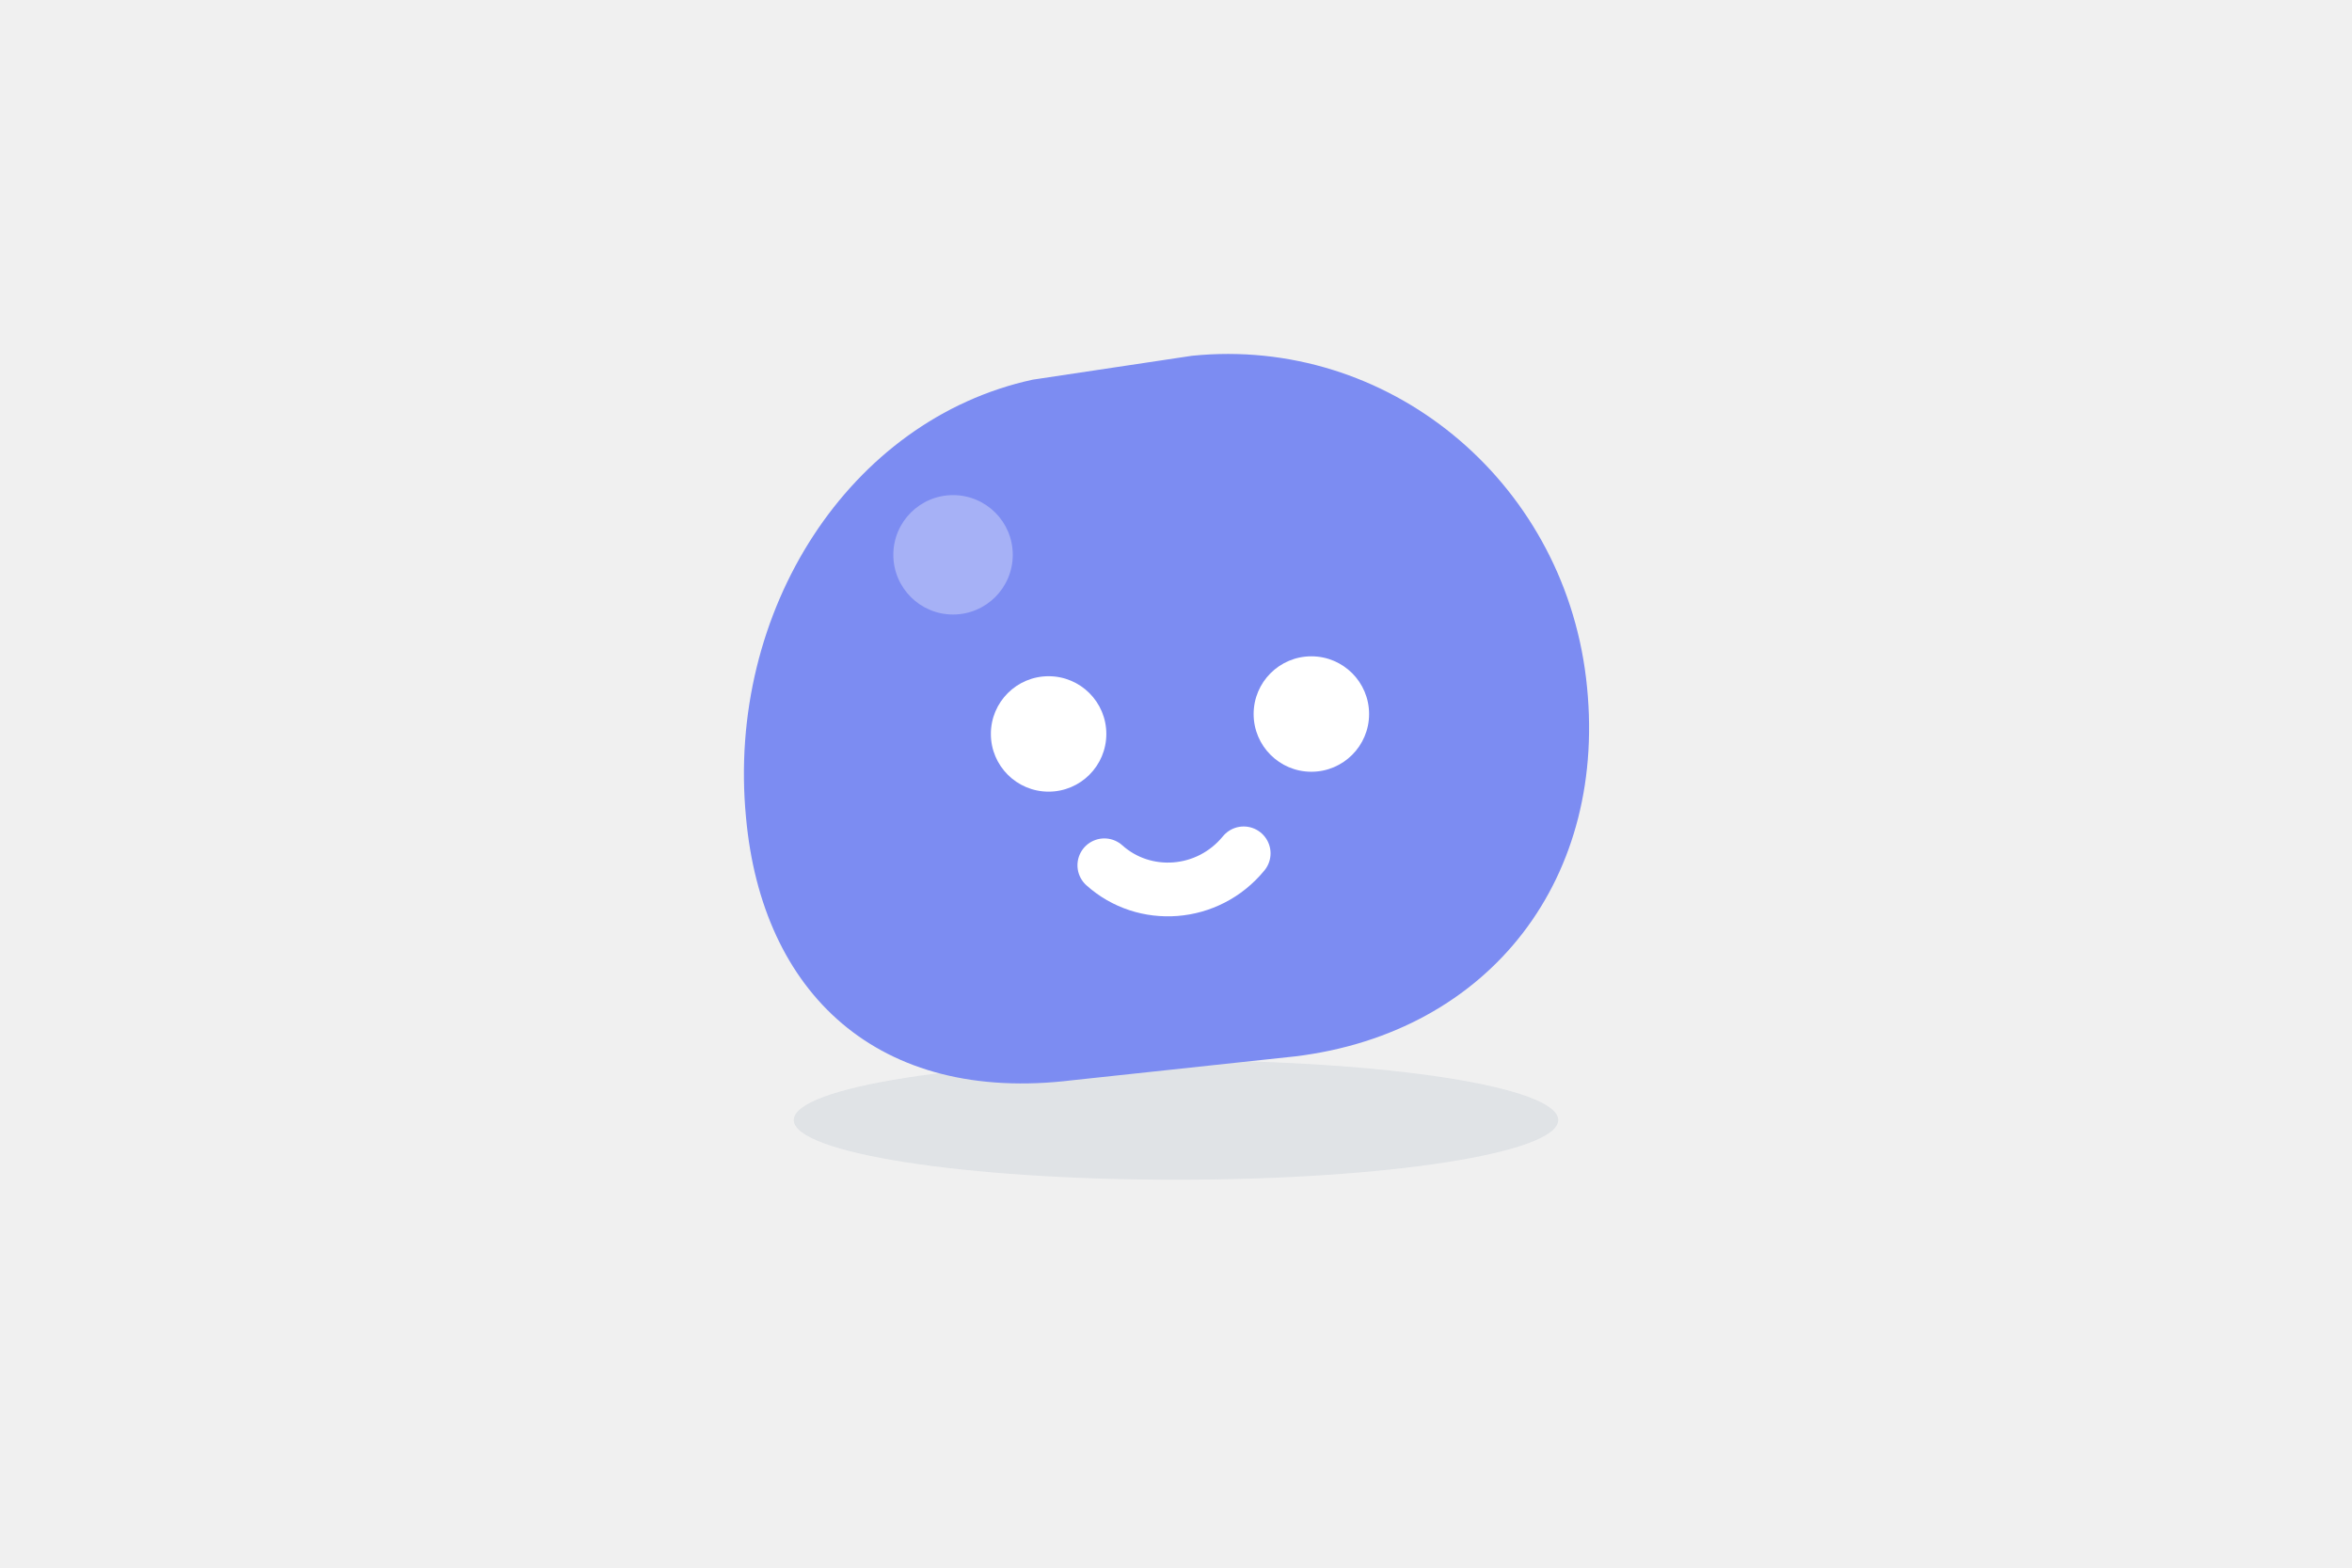
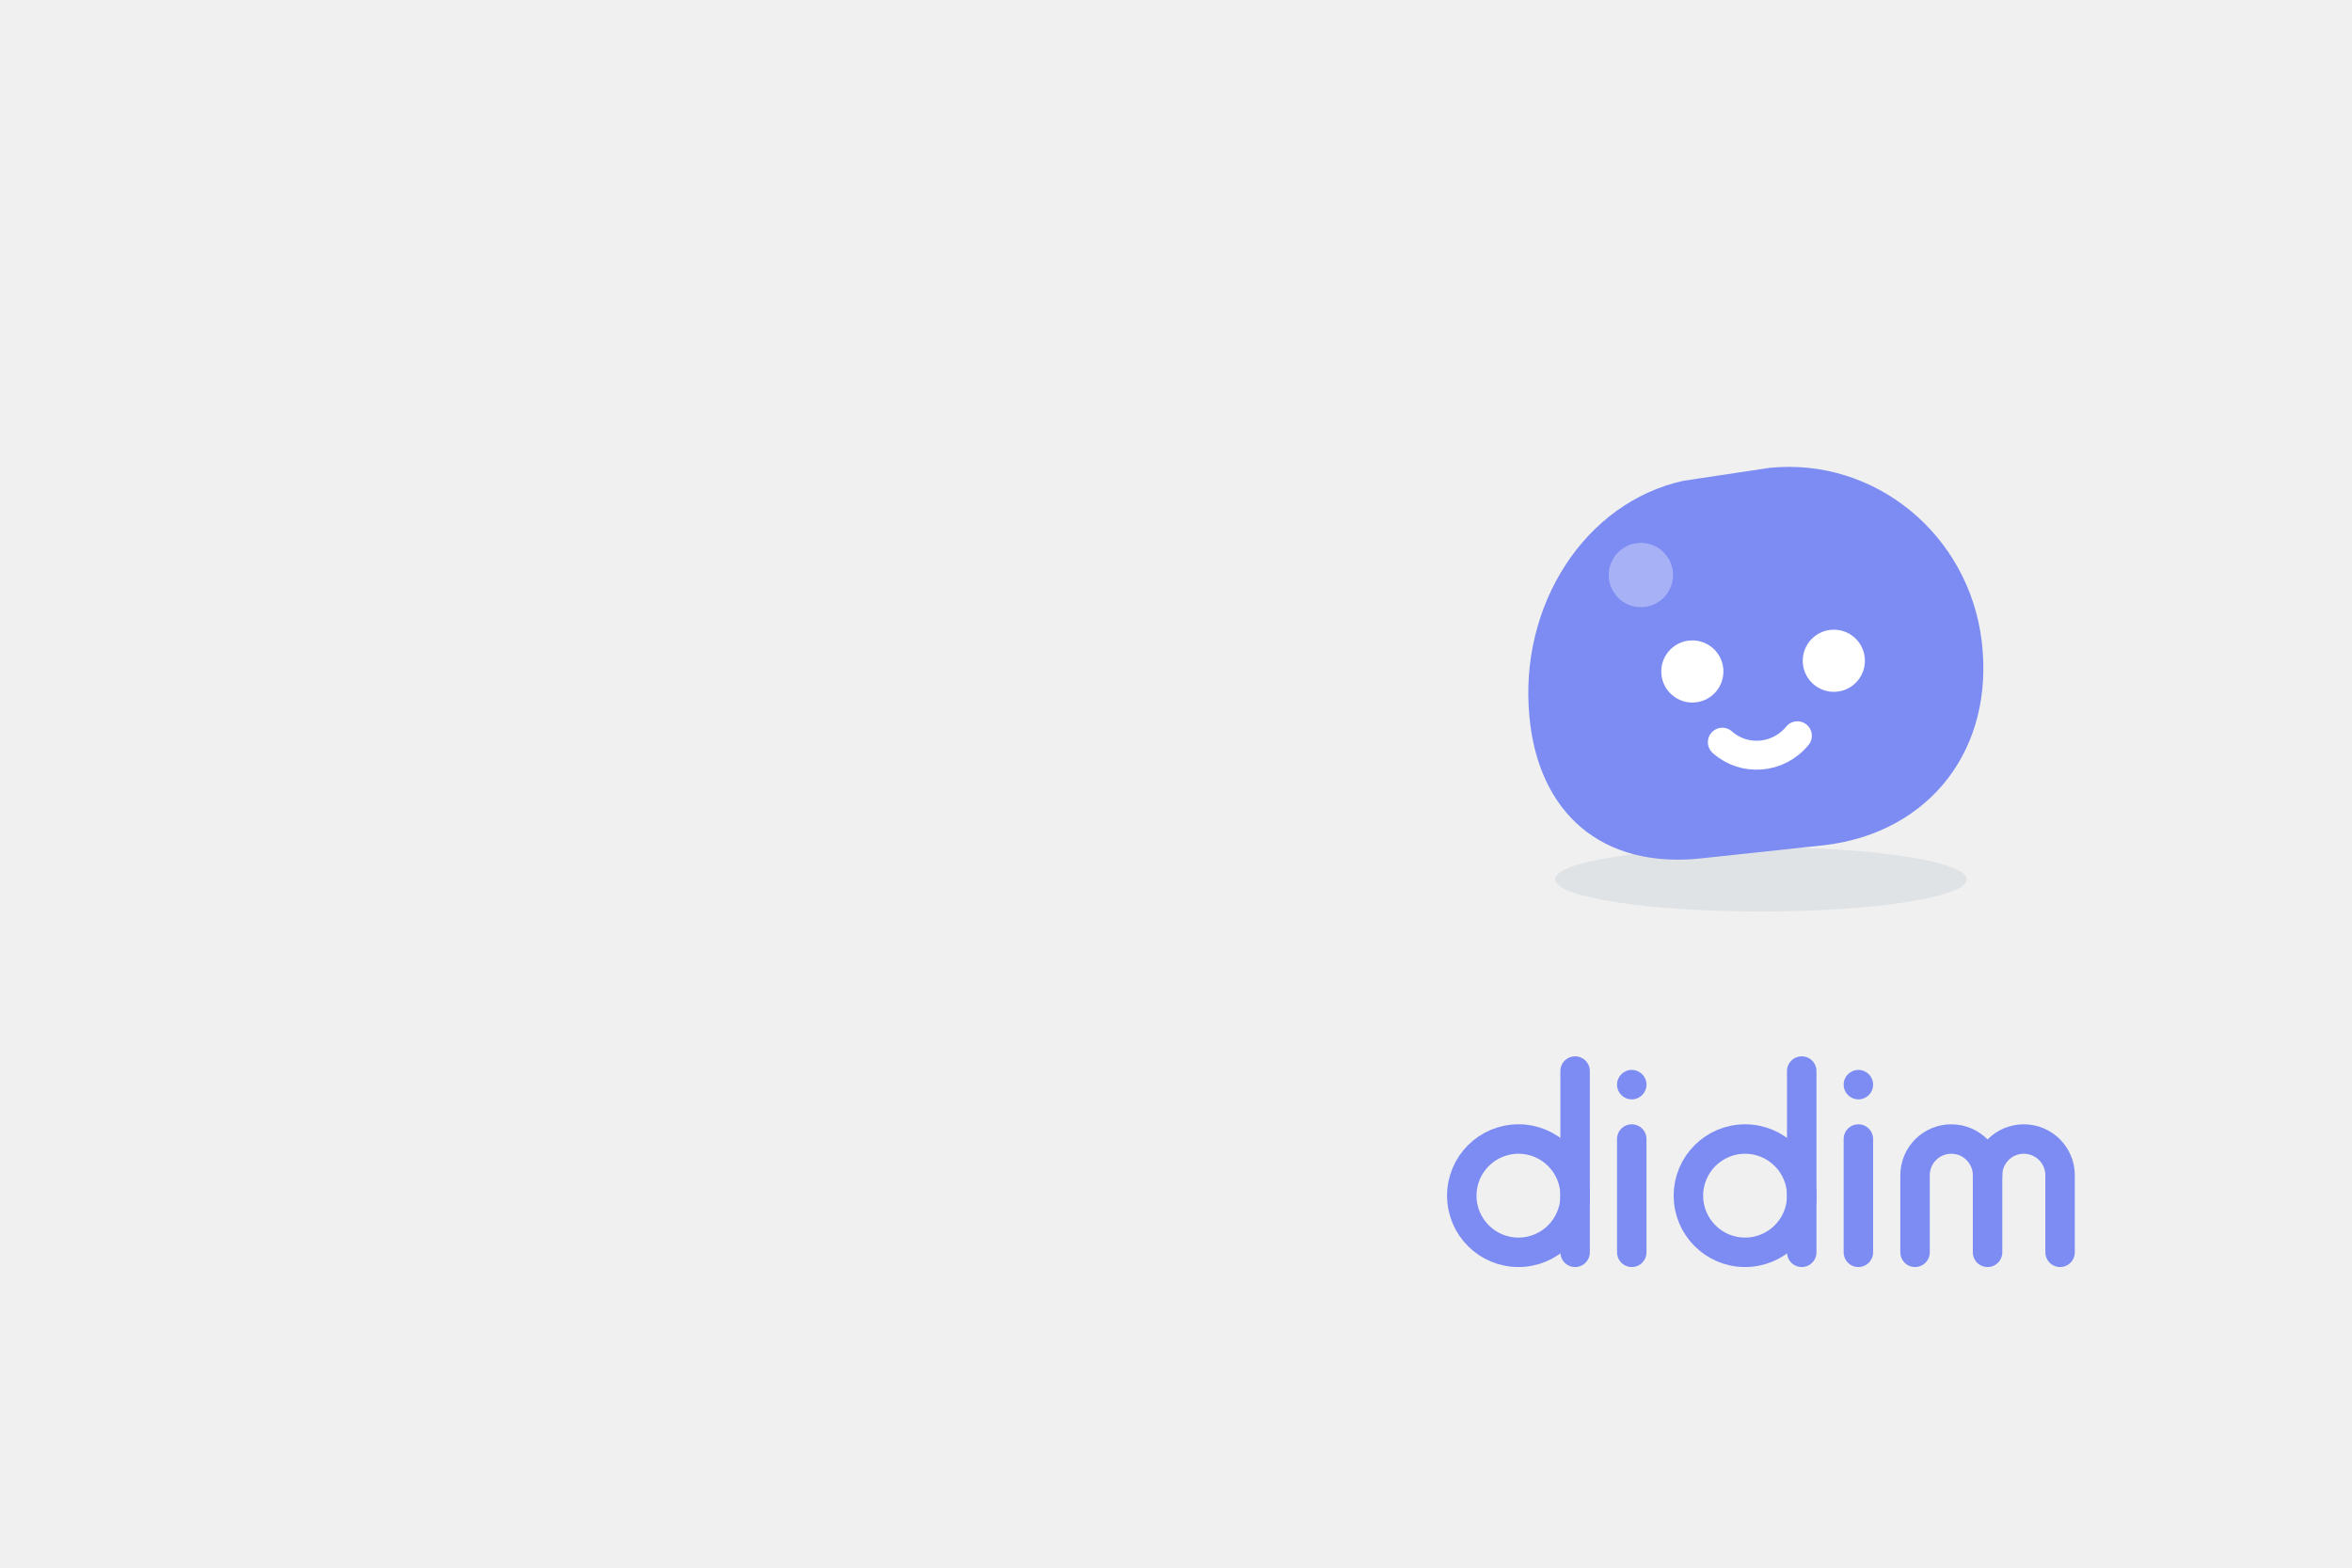
<svg xmlns="http://www.w3.org/2000/svg" viewBox="0 0 1536 1024" width="1536" height="1024">
  <style>
    .bd{fill:#7c8cf2}
    .sh{fill:#cfd5dc; opacity:.5}
    .ey{fill:#ffffff}
    .mo{stroke:#ffffff; stroke-width:1.35; stroke-linecap:round; fill:none}
    .hl{fill:#ffffff; opacity:.32}
+     .wm{fill:none; stroke:#7c8cf2; stroke-width:26;
+         stroke-linecap:round; stroke-linejoin:round}
+     .wd{fill:#7c8cf2}
  </style>
-   <g transform="translate(378 92) scale(26)">
+   <g transform="translate(940 230) scale(14)">
    <ellipse cx="15" cy="24.6" rx="9.6" ry="1.5" class="sh" />
    <path class="bd" d="M15.4 5.4c4.9-.5 9.3 3.1 9.9 8.1.6 5-2.4 8.9-7.3 9.5l-5.6.6C7.5 24.2 4.6 21.4 4.2 17c-.5-5.2 2.6-10 7.2-11z" />
    <circle class="ey" cx="11.8" cy="14.9" r="1.45" />
    <circle class="ey" cx="18.4" cy="14.4" r="1.45" />
    <path class="mo" d="M13.2 18.2c1 .9 2.6.8 3.5-.3" />
    <circle class="hl" cx="9.4" cy="10.4" r="1.5" />
  </g>
+   <g transform="translate(1150 818) scale(0.74) translate(-264 0)">
+     <circle class="wm" cx="50" cy="-50" r="50" />
+     <path class="wm" d="M100,-160 V0" />
+     <path class="wm" d="M150,-100 V0" />
+     <circle class="wd" cx="150" cy="-148" r="13" />
+     <circle class="wm" cx="250" cy="-50" r="50" />
+     <path class="wm" d="M300,-160 V0" />
+     <path class="wm" d="M350,-100 V0" />
+     <circle class="wd" cx="350" cy="-148" r="13" />
+     <path class="wm" d="M400,0 V-68 A32,32 0 0 1 464,-68 V0" />
+     <path class="wm" d="M464,-68 A32,32 0 0 1 528,-68 V0" />
+   </g>
</svg>
